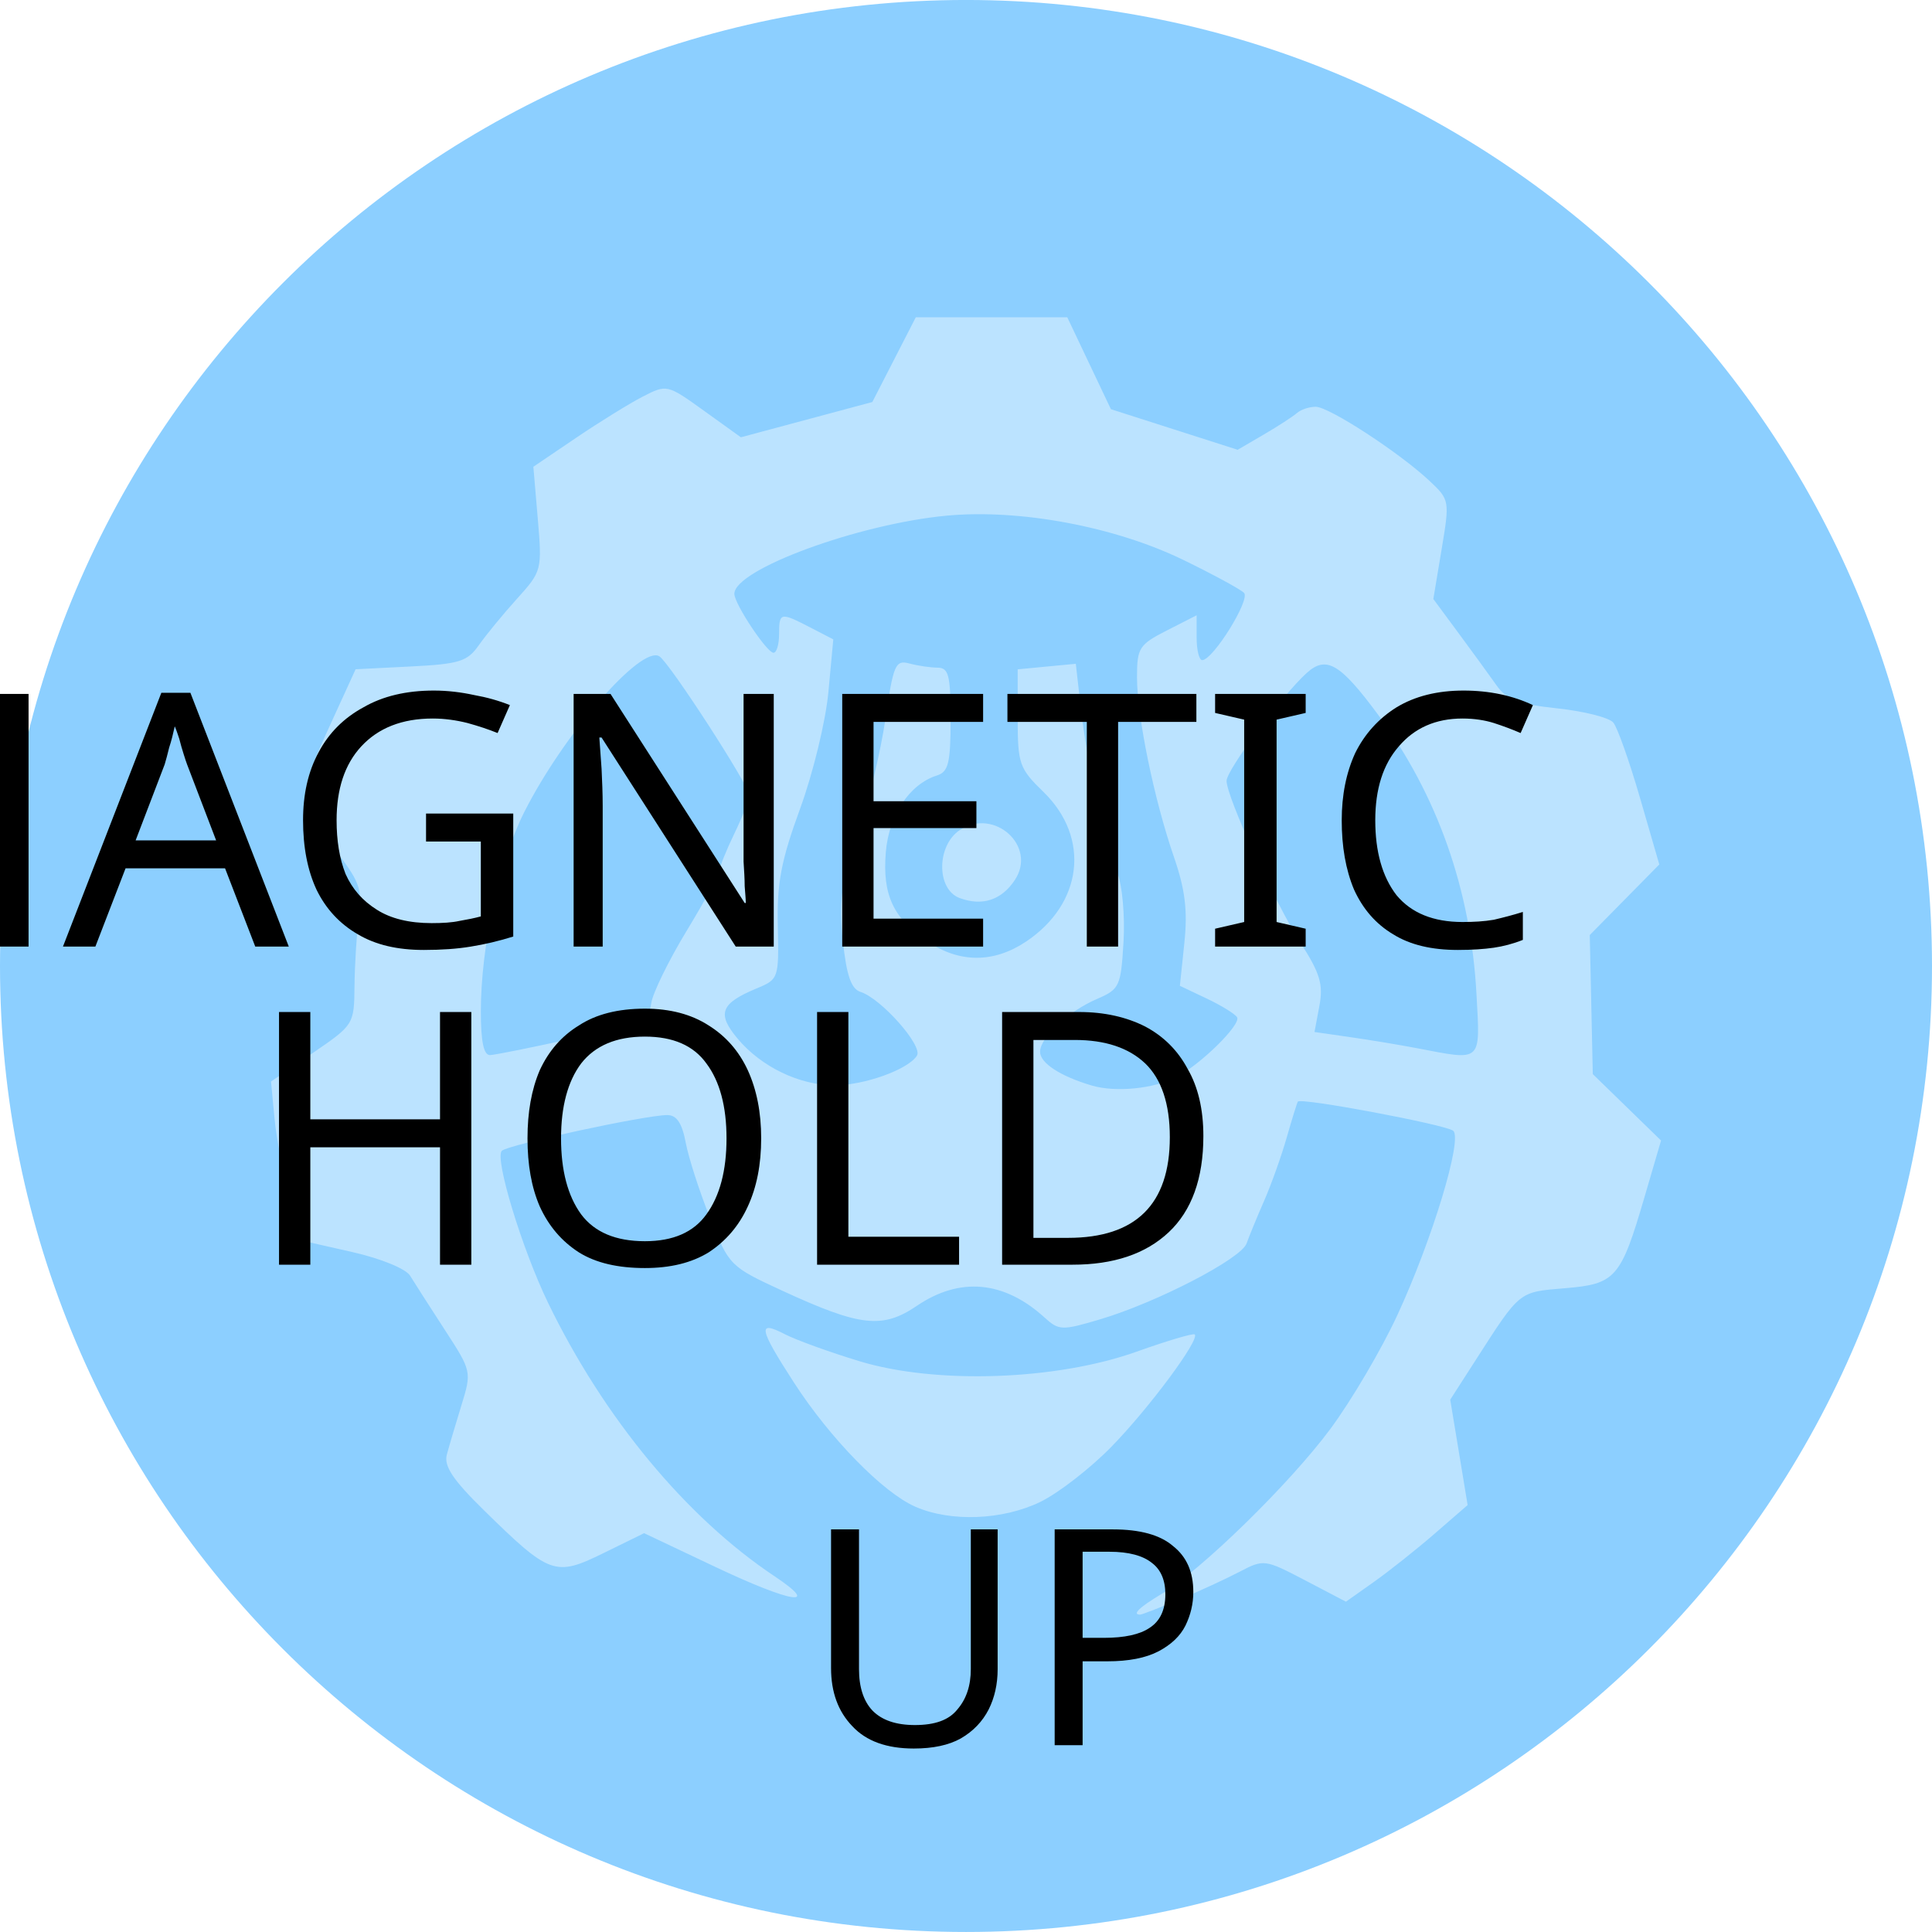
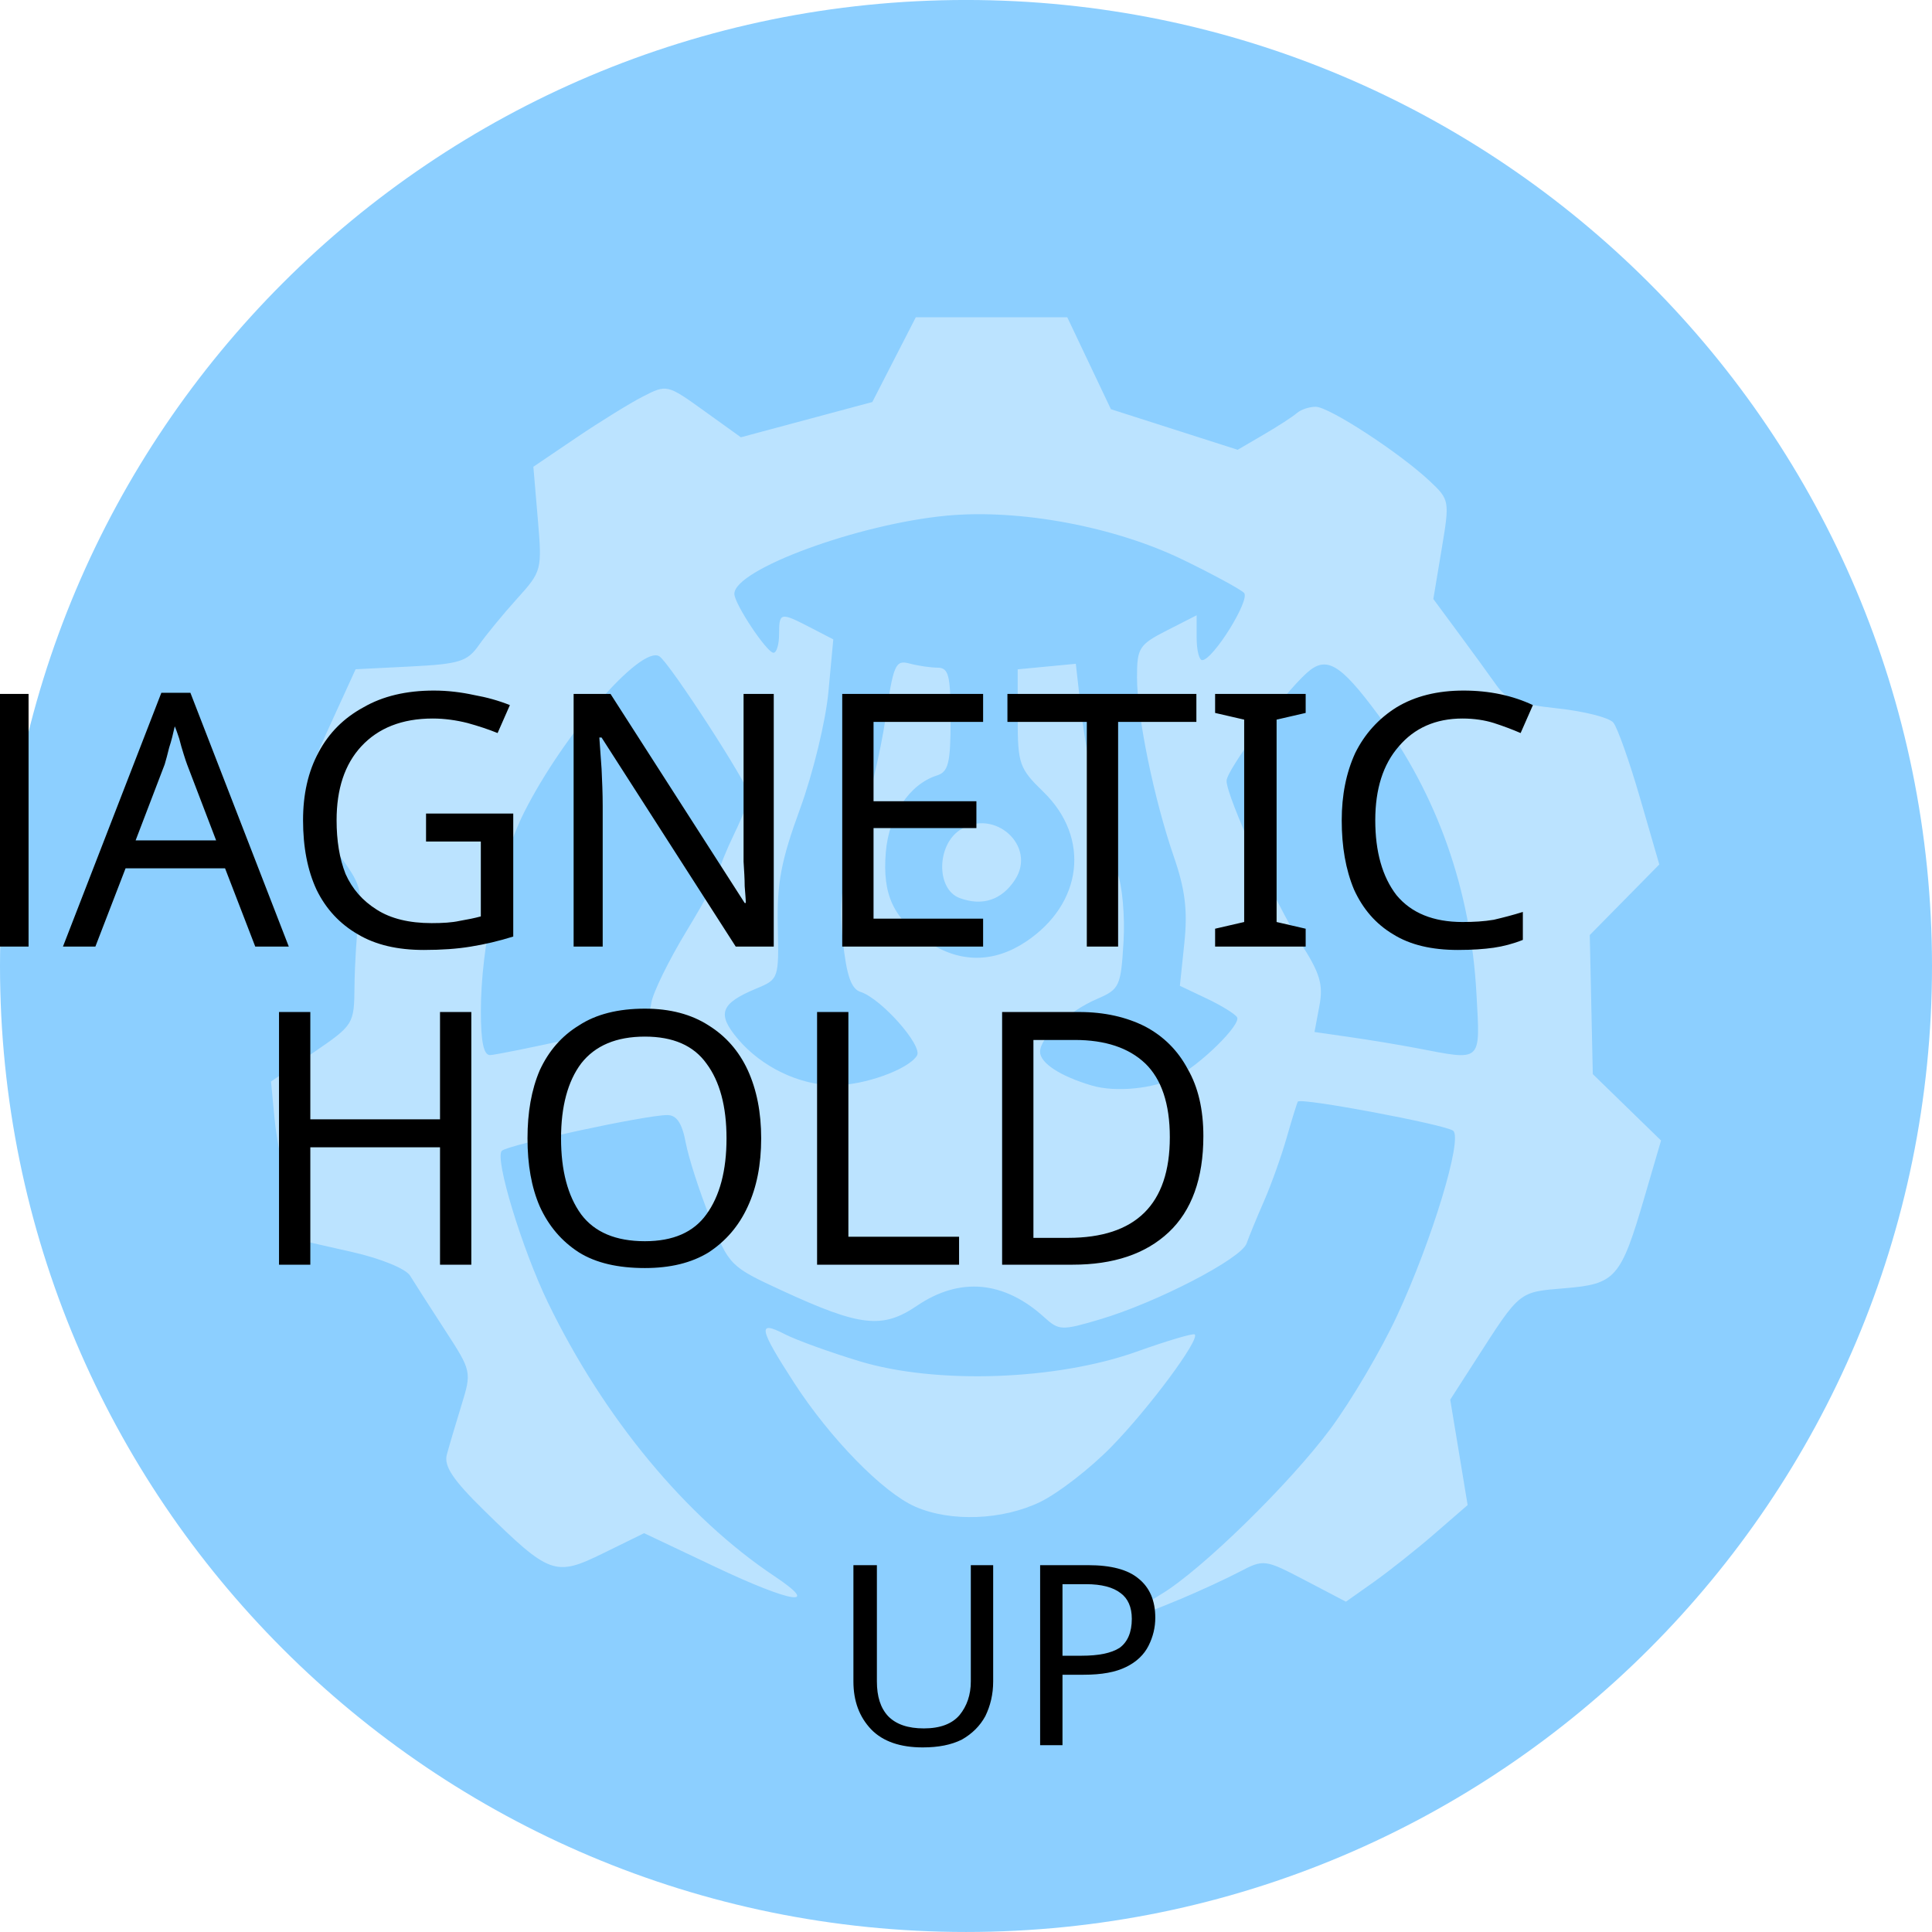
<svg xmlns="http://www.w3.org/2000/svg" width="27mm" height="27mm" viewBox="0 0 27 27" version="1.1" id="svg5730">
  <defs id="defs5724" />
  <g id="layer1" transform="translate(234.911,-179.0953)">
    <circle r="13.5" cy="192.595" cx="-221.411" id="path4500" style="opacity:1;fill:#8ccfff;fill-opacity:1;stroke:none;stroke-width:3.602;stroke-linejoin:miter;stroke-miterlimit:4;stroke-dasharray:none;stroke-opacity:1" />
    <g id="g6130-0" transform="matrix(0.2444445,0,0,0.2444445,-236.6013,149.4663)" style="display:inline;opacity:1;fill:#bbe3ff;fill-opacity:1;stroke:none">
      <g id="g6134-9" transform="matrix(0.4702294,0,0,0.4702294,1.467759,128.3261)" style="fill:#bbe3ff;fill-opacity:1;stroke:none">
        <path style="display:inline;fill:#bbe3ff;fill-opacity:1;stroke:none;stroke-width:0.908;stroke-miterlimit:4;stroke-dasharray:none;stroke-opacity:1" d="m 154.96,179.346 c 2.41,-1.01 5.718,-2.537 7.353,-3.393 2.918,-1.528 3.061,-1.509 7.942,1.047 l 4.971,2.602 3.39,-2.399 c 1.864,-1.319 5.193,-3.963 7.397,-5.874 l 4.008,-3.476 -1.058,-6.407 -1.058,-6.407 3.107,-4.833 c 5.426,-8.441 5.184,-8.246 10.819,-8.714 6.195,-0.514 6.808,-1.216 9.704,-11.12 l 2.001,-6.841 -4.149,-4.037 -4.149,-4.037 -0.184,-8.453 -0.184,-8.453 4.227,-4.291 4.227,-4.291 -2.341,-8.078 c -1.287,-4.443 -2.75,-8.571 -3.25,-9.173 -0.5,-0.603 -3.554,-1.379 -6.786,-1.725 -4.775,-0.511 -6.167,-1.04 -7.423,-2.817 -0.85,-1.203 -2.925,-4.054 -4.61,-6.335 l -3.064,-4.148 1.005,-6.02 c 0.994,-5.954 0.978,-6.045 -1.469,-8.341 -3.679,-3.452 -12.217,-9.011 -13.839,-9.011 -0.779,0 -1.805,0.343 -2.278,0.761 -0.474,0.419 -2.289,1.596 -4.034,2.615 l -3.173,1.854 -7.706,-2.467 -7.706,-2.467 -2.653,-5.588 -2.653,-5.588 h -9.208 -9.208 l -2.643,5.152 -2.643,5.152 -7.99,2.143 -7.99,2.143 -4.494,-3.229 c -4.46,-3.204 -4.517,-3.217 -7.421,-1.725 -1.609,0.827 -5.264,3.086 -8.122,5.021 l -5.195,3.517 0.539,6.326 c 0.531,6.229 0.492,6.379 -2.528,9.723 -1.687,1.868 -3.775,4.409 -4.641,5.646 -1.388,1.983 -2.366,2.289 -8.277,2.587 l -6.703,0.338 -2.755,6.025 c -4.412,9.647 -4.415,10.034 -0.128,15.457 3.39,4.289 3.714,5.133 3.278,8.542 -0.266,2.081 -0.504,5.9 -0.53,8.488 -0.046,4.677 -0.076,4.726 -5.099,8.159 l -5.053,3.454 0.433,4.545 c 0.238,2.5 1.104,6.857 1.926,9.682 l 1.493,5.137 6.073,1.378 c 3.431,0.778 6.468,2.022 6.98,2.857 0.499,0.814 2.393,3.769 4.21,6.566 3.289,5.064 3.298,5.105 2.03,9.218 -0.7,2.272 -1.496,4.964 -1.768,5.982 -0.371,1.389 0.746,3.069 4.476,6.726 8.06,7.906 8.684,8.131 14.554,5.252 l 4.956,-2.431 8.684,4.113 c 9.273,4.393 12.926,4.961 7.16,1.114 -10.731,-7.159 -20.751,-19.259 -27.52,-33.233 -3.163,-6.531 -6.526,-17.581 -5.625,-18.482 0.732,-0.732 17.463,-4.347 20.119,-4.347 1.141,0 1.796,0.979 2.24,3.348 0.345,1.841 1.681,5.978 2.968,9.192 2.308,5.765 2.427,5.885 8.765,8.81 9.478,4.374 12.192,4.679 16.375,1.84 5.214,-3.538 10.589,-3.052 15.492,1.401 1.78,1.617 2.115,1.629 6.798,0.238 6.878,-2.043 17.14,-7.361 17.794,-9.223 0.3,-0.855 1.26,-3.186 2.133,-5.181 0.873,-1.994 2.11,-5.462 2.749,-7.706 0.64,-2.244 1.248,-4.204 1.351,-4.355 0.35,-0.513 18.062,2.815 18.892,3.55 1.153,1.022 -2.565,13.275 -6.807,22.434 -1.93,4.168 -5.588,10.381 -8.128,13.807 -4.936,6.658 -15.72,17.196 -20.563,20.092 -2.668,1.596 -3.59,2.49 -2.568,2.49 0.208,0 2.35,-0.827 4.759,-1.837 z m -10.63,-62.498 c -3.837,-1.134 -6.293,-2.736 -6.293,-4.105 0,-1.743 3.435,-4.926 6.944,-6.434 2.716,-1.167 2.882,-1.526 3.201,-6.919 0.188,-3.176 -0.15,-6.913 -0.765,-8.462 -1.576,-3.971 -3.702,-13.547 -4.419,-19.904 l -0.615,-5.454 -3.533,0.337 -3.533,0.337 v 5.932 c 0,5.574 0.189,6.116 3.133,8.975 5.733,5.568 4.792,13.593 -2.134,18.206 -3.924,2.614 -8.064,2.608 -11.957,-0.015 -4.171,-2.811 -5.509,-5.678 -5.075,-10.881 0.375,-4.495 2.879,-8.253 6.204,-9.308 1.41,-0.448 1.67,-1.506 1.67,-6.815 0,-5.376 -0.229,-6.286 -1.586,-6.297 -0.873,-0.007 -2.418,-0.236 -3.433,-0.509 -1.688,-0.454 -1.938,0.128 -2.903,6.75 -0.581,3.985 -2.119,10.413 -3.419,14.284 -1.983,5.909 -2.265,7.95 -1.754,12.724 0.45,4.199 1.012,5.814 2.148,6.175 2.499,0.793 7.597,6.547 6.859,7.742 -1.04,1.682 -6.395,3.612 -10.024,3.612 -4.246,0 -8.882,-2.226 -11.762,-5.649 -2.58,-3.066 -2.109,-4.308 2.327,-6.146 2.64,-1.094 2.681,-1.214 2.539,-7.576 -0.116,-5.23 0.401,-7.952 2.706,-14.248 1.57,-4.289 3.117,-10.66 3.445,-14.191 l 0.596,-6.408 -2.797,-1.446 c -3.643,-1.884 -3.793,-1.852 -3.793,0.82 0,1.246 -0.306,2.261 -0.68,2.255 -0.817,-0.013 -4.759,-5.95 -4.759,-7.167 0,-2.958 15.057,-8.497 25.836,-9.505 8.87,-0.829 20.431,1.336 28.744,5.381 3.619,1.761 6.942,3.564 7.385,4.007 0.806,0.806 -3.751,8.143 -5.08,8.181 -0.374,0.011 -0.68,-1.213 -0.68,-2.719 V 59.671 l -3.626,1.85 c -3.368,1.718 -3.626,2.123 -3.625,5.684 9.1e-4,4.759 2.065,14.816 4.478,21.816 1.382,4.01 1.692,6.55 1.279,10.495 l -0.544,5.205 3.247,1.541 c 1.786,0.847 3.453,1.873 3.704,2.279 0.537,0.869 -4.457,5.781 -7.429,7.307 -2.724,1.399 -7.346,1.851 -10.228,0.999 z m -9.343,-25.018 c 2.683,-4.095 -2.51,-8.796 -6.69,-6.057 -2.861,1.875 -2.886,7.224 -0.038,8.277 2.765,1.023 5.111,0.248 6.729,-2.22 z M 70.047,107.834 c 0,-7.934 2.239,-18.216 5.277,-24.234 4.78,-9.47 14.19,-20.321 16.424,-18.941 1.226,0.758 10.934,15.746 10.934,16.88 0,0.506 -0.816,2.608 -1.813,4.672 -0.997,2.064 -1.813,4.091 -1.813,4.504 0,0.413 -1.795,3.708 -3.988,7.322 -2.194,3.614 -4.131,7.578 -4.306,8.809 -0.29,2.047 -1.094,2.41 -9.383,4.244 -4.986,1.103 -9.575,2.027 -10.199,2.054 -0.784,0.033 -1.133,-1.602 -1.133,-5.311 z m 113.77,4.465 c -1.994,-0.383 -5.603,-0.981 -8.02,-1.329 l -4.394,-0.634 0.594,-3.169 c 0.489,-2.608 0.088,-3.958 -2.273,-7.637 -3.078,-4.797 -8.995,-17.743 -9.013,-19.722 -0.012,-1.31 6.805,-10.483 9.764,-13.138 2.366,-2.124 4.052,-1.135 8.639,5.065 7.226,9.766 11.293,21.302 11.981,33.978 0.456,8.417 0.774,8.129 -7.278,6.585 z m -45.762,55.175 c 2.191,-1.059 6.09,-4.081 8.663,-6.717 4.571,-4.682 10.756,-13.018 10.126,-13.648 -0.174,-0.174 -3.355,0.768 -7.068,2.094 -9.77,3.487 -24.376,3.991 -33.693,1.162 -3.63,-1.102 -7.723,-2.584 -9.094,-3.293 -3.341,-1.727 -3.151,-0.728 1.121,5.881 4.399,6.805 10.85,13.402 14.778,15.11 4.306,1.872 10.579,1.629 15.168,-0.588 z" id="path4786-7" />
      </g>
    </g>
-     <text xml:space="preserve" style="font-style:normal;font-variant:normal;font-weight:normal;font-stretch:normal;font-size:4.233px;line-height:125%;font-family:Impact;-inkscape-font-specification:Impact;letter-spacing:0px;word-spacing:0px;display:inline;fill:#000000;fill-opacity:1;stroke:none;stroke-width:0.265px;stroke-linecap:butt;stroke-linejoin:miter;stroke-opacity:1" x="-223.673" y="203.485" id="text4582">
-       <tspan id="tspan4580" x="-223.673" y="203.485" style="font-size:4.233px;stroke-width:0.265px">UP</tspan>
+     <text xml:space="preserve" style="font-style:normal;font-variant:normal;font-weight:normal;font-stretch:normal;font-size:3.528px;line-height:125%;font-family:Impact;-inkscape-font-specification:Impact;letter-spacing:0px;word-spacing:0px;display:inline;fill:#000000;fill-opacity:1;stroke:none;stroke-width:0.265px;stroke-linecap:butt;stroke-linejoin:miter;stroke-opacity:1" x="-223.296" y="203.485" id="text4582">
+       <tspan id="tspan4580" x="-223.296" y="203.485" style="font-size:3.528px;stroke-width:0.265px">UP</tspan>
    </text>
    <text xml:space="preserve" style="font-style:normal;font-variant:normal;font-weight:normal;font-stretch:normal;font-size:4.939px;line-height:90%;font-family:Impact;-inkscape-font-specification:Impact;text-align:center;letter-spacing:0px;word-spacing:0px;text-anchor:middle;display:inline;fill:#000000;fill-opacity:1;stroke:none;stroke-width:0.265px;stroke-linecap:butt;stroke-linejoin:miter;stroke-opacity:1" x="-221.429" y="192.325" id="text4586">
      <tspan id="tspan4584" x="-221.429" y="192.325" style="font-size:4.939px;line-height:90%;text-align:center;text-anchor:middle;stroke-width:0.265px">MAGNETIC</tspan>
      <tspan x="-221.429" y="196.77" style="font-size:4.939px;line-height:90%;text-align:center;text-anchor:middle;stroke-width:0.265px" id="tspan4592">HOLD</tspan>
    </text>
  </g>
  <g id="layer2" style="display:none" transform="translate(234.911,-179.0953)">
    <ellipse style="display:inline;opacity:1;fill:none;fill-opacity:1;stroke:#000000;stroke-width:0.249;stroke-linecap:square;stroke-linejoin:miter;stroke-miterlimit:4;stroke-dasharray:none;stroke-opacity:1;paint-order:markers stroke fill" id="path4573" cx="-221.411" cy="192.836" rx="11.782" ry="11.782" />
  </g>
</svg>
